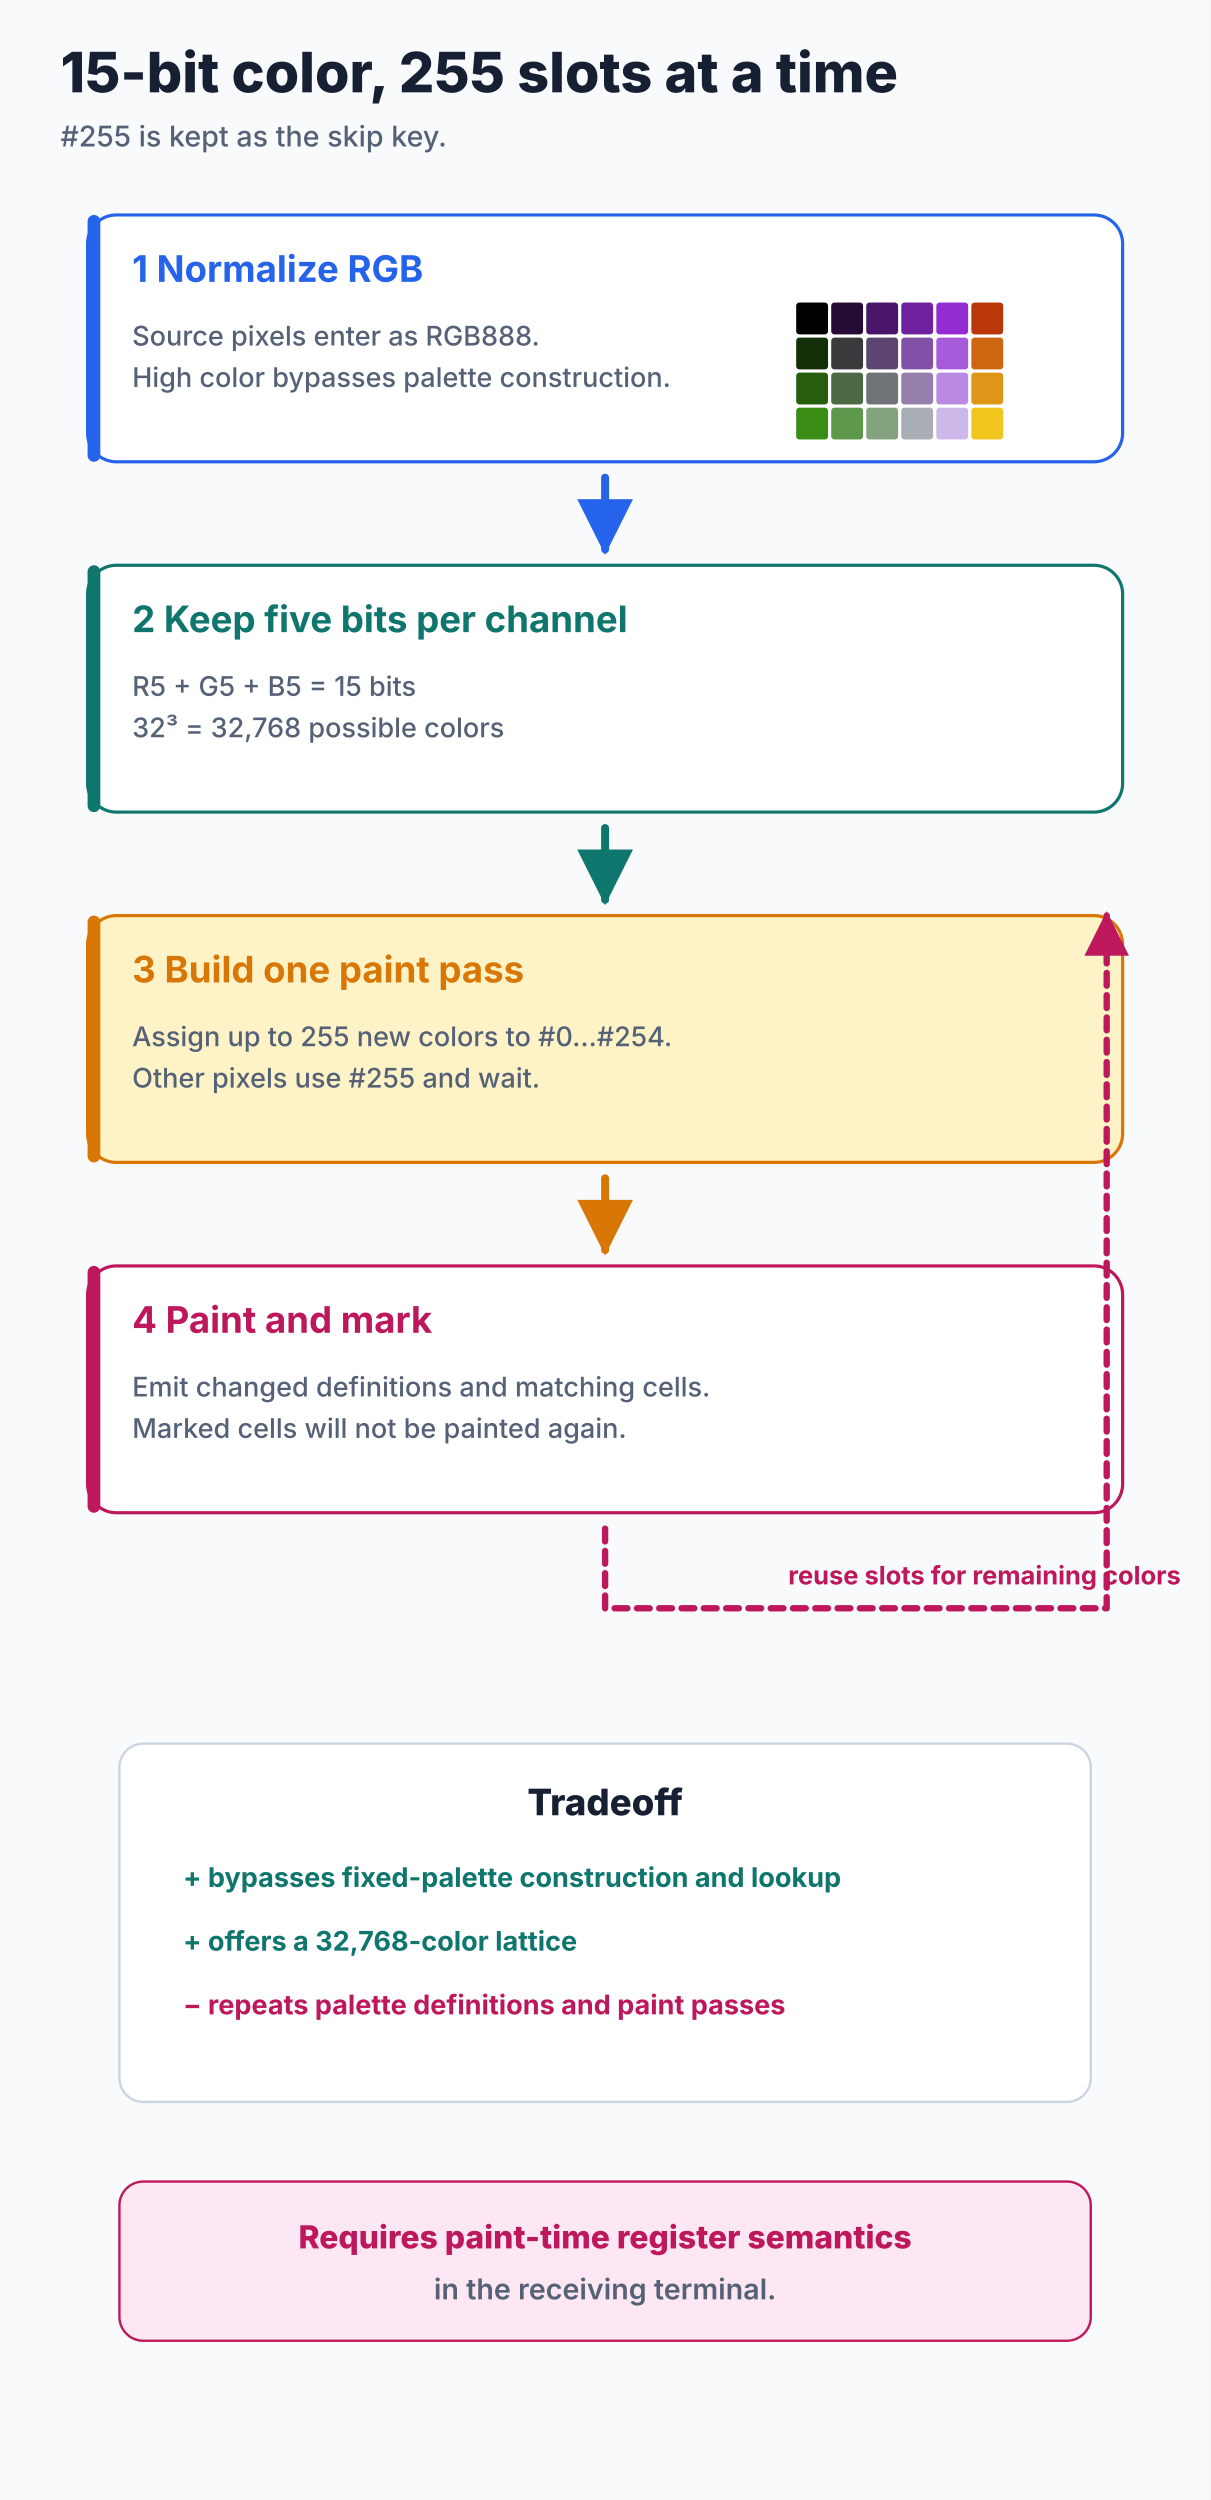
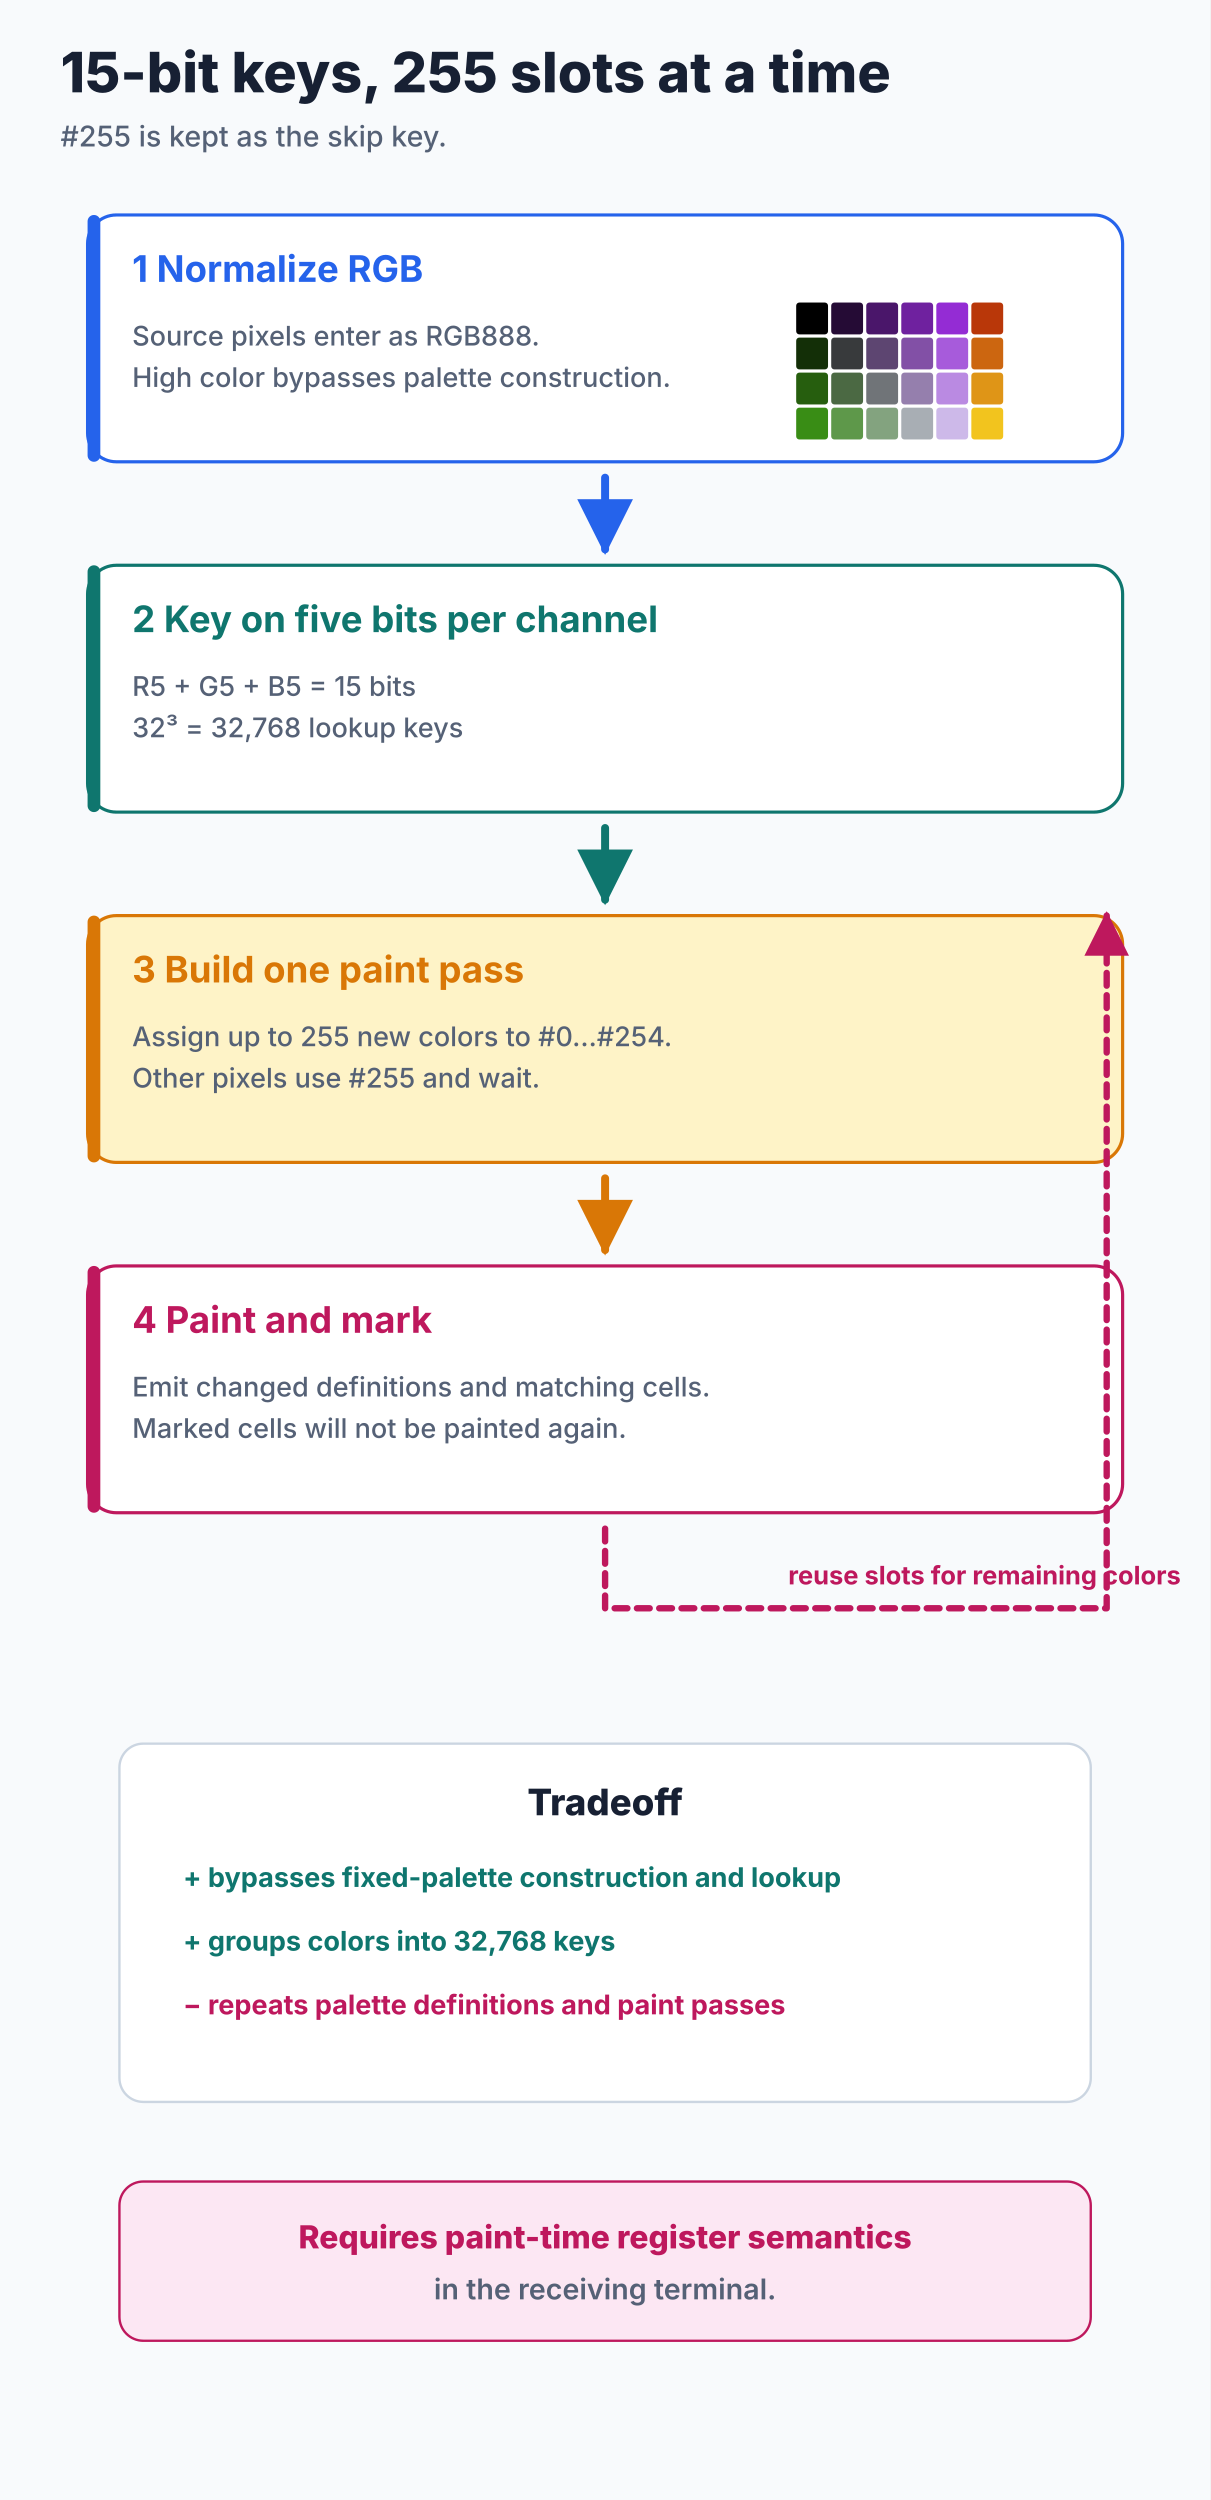
<svg xmlns="http://www.w3.org/2000/svg" width="760" height="1570" viewBox="0 0 760 1570" role="img" aria-labelledby="figure-title figure-description">
  <defs>
    <marker id="arrow-blue" viewBox="0 0 10 10" refX="9" refY="5" markerWidth="7" markerHeight="7" orient="auto-start-reverse">
      <path d="M 0 0 L 10 5 L 0 10 z" fill="context-stroke" />
    </marker>
    <marker id="arrow-magenta" viewBox="0 0 10 10" refX="9" refY="5" markerWidth="7" markerHeight="7" orient="auto-start-reverse">
      <path d="M 0 0 L 10 5 L 0 10 z" fill="context-stroke" />
    </marker>
    <marker id="arrow-gold" viewBox="0 0 10 10" refX="9" refY="5" markerWidth="7" markerHeight="7" orient="auto-start-reverse">
      <path d="M 0 0 L 10 5 L 0 10 z" fill="context-stroke" />
    </marker>
    <filter id="card-shadow" x="-10%" y="-10%" width="120%" height="130%">
      <feDropShadow dx="0" dy="5" stdDeviation="7" flood-color="#172033" flood-opacity="0.10" />
    </filter>
  </defs>
  <rect x="0.0" y="0.0" width="760.0" height="1570.0" fill="#F8FAFC" stroke="none" />
-   <text x="38.0" y="58.0" fill="#172033" font-size="35" font-weight="800" font-family="system-ui, -apple-system, sans-serif" text-anchor="start">15-bit color, 255 slots at a time</text>
+   <text x="38.0" y="58.0" fill="#172033" font-size="35" font-weight="800" font-family="system-ui, -apple-system, sans-serif" text-anchor="start">15-bit keys, 255 slots at a time</text>
  <text x="38.0" y="92.0" fill="#556176" font-size="18" font-weight="500" font-family="system-ui, -apple-system, sans-serif" text-anchor="start">#255 is kept as the skip key.</text>
  <rect x="55.0" y="135.0" width="650.0" height="155.0" rx="18.0" fill="#FFFFFF" stroke="#2563EB" stroke-width="2.0" />
  <rect x="55.0" y="135.0" width="8.0" height="155.0" rx="4.0" fill="#2563EB" stroke="none" />
  <text x="83.0" y="177.0" fill="#2563EB" font-size="23" font-weight="750" font-family="system-ui, -apple-system, sans-serif" text-anchor="start">1  Normalize RGB</text>
  <text x="83.0" y="217.0" fill="#556176" font-size="17" font-weight="500" font-family="system-ui, -apple-system, sans-serif" text-anchor="start">Source pixels enter as RGB888.</text>
  <text x="83.0" y="243.0" fill="#556176" font-size="17" font-weight="500" font-family="system-ui, -apple-system, sans-serif" text-anchor="start">High color bypasses palette construction.</text>
  <rect x="500.0" y="190.0" width="20.0" height="20.0" rx="2.0" fill="#000000" stroke="none" />
  <rect x="522.0" y="190.0" width="20.0" height="20.0" rx="2.0" fill="#250B35" stroke="none" />
  <rect x="544.0" y="190.0" width="20.0" height="20.0" rx="2.0" fill="#4A166A" stroke="none" />
  <rect x="566.0" y="190.0" width="20.0" height="20.0" rx="2.0" fill="#6F219F" stroke="none" />
  <rect x="588.0" y="190.0" width="20.0" height="20.0" rx="2.0" fill="#942CD4" stroke="none" />
  <rect x="610.0" y="190.0" width="20.0" height="20.0" rx="2.0" fill="#B93709" stroke="none" />
  <rect x="500.0" y="212.0" width="20.0" height="20.0" rx="2.0" fill="#132F07" stroke="none" />
  <rect x="522.0" y="212.0" width="20.0" height="20.0" rx="2.0" fill="#383A3C" stroke="none" />
  <rect x="544.0" y="212.0" width="20.0" height="20.0" rx="2.0" fill="#5D4571" stroke="none" />
  <rect x="566.0" y="212.0" width="20.0" height="20.0" rx="2.0" fill="#8250A6" stroke="none" />
  <rect x="588.0" y="212.0" width="20.0" height="20.0" rx="2.0" fill="#A75BDB" stroke="none" />
  <rect x="610.0" y="212.0" width="20.0" height="20.0" rx="2.0" fill="#CC6610" stroke="none" />
  <rect x="500.0" y="234.0" width="20.0" height="20.0" rx="2.0" fill="#265E0E" stroke="none" />
  <rect x="522.0" y="234.0" width="20.0" height="20.0" rx="2.0" fill="#4B6943" stroke="none" />
  <rect x="544.0" y="234.0" width="20.0" height="20.0" rx="2.0" fill="#707478" stroke="none" />
  <rect x="566.0" y="234.0" width="20.0" height="20.0" rx="2.0" fill="#957FAD" stroke="none" />
  <rect x="588.0" y="234.0" width="20.0" height="20.0" rx="2.0" fill="#BA8AE2" stroke="none" />
  <rect x="610.0" y="234.0" width="20.0" height="20.0" rx="2.0" fill="#DF9517" stroke="none" />
  <rect x="500.0" y="256.0" width="20.0" height="20.0" rx="2.0" fill="#398D15" stroke="none" />
  <rect x="522.0" y="256.0" width="20.0" height="20.0" rx="2.0" fill="#5E984A" stroke="none" />
  <rect x="544.0" y="256.0" width="20.0" height="20.0" rx="2.0" fill="#83A37F" stroke="none" />
  <rect x="566.0" y="256.0" width="20.0" height="20.0" rx="2.0" fill="#A8AEB4" stroke="none" />
  <rect x="588.0" y="256.0" width="20.0" height="20.0" rx="2.0" fill="#CDB9E9" stroke="none" />
  <rect x="610.0" y="256.0" width="20.0" height="20.0" rx="2.0" fill="#F2C41E" stroke="none" />
  <line x1="380.0" y1="300.0" x2="380.0" y2="345.0" stroke="#2563EB" stroke-width="5.0" stroke-linecap="round" marker-end="url(#arrow-blue)" />
  <rect x="55.0" y="355.0" width="650.0" height="155.0" rx="18.0" fill="#FFFFFF" stroke="#0F766E" stroke-width="2.0" />
  <rect x="55.0" y="355.0" width="8.0" height="155.0" rx="4.0" fill="#0F766E" stroke="none" />
-   <text x="83.0" y="397.0" fill="#0F766E" font-size="23" font-weight="750" font-family="system-ui, -apple-system, sans-serif" text-anchor="start">2  Keep five bits per channel</text>
+   <text x="83.0" y="397.0" fill="#0F766E" font-size="23" font-weight="750" font-family="system-ui, -apple-system, sans-serif" text-anchor="start">2  Key on five bits per channel</text>
  <text x="83.0" y="437.0" fill="#556176" font-size="17" font-weight="500" font-family="system-ui, -apple-system, sans-serif" text-anchor="start">R5 + G5 + B5 = 15 bits</text>
-   <text x="83.0" y="463.0" fill="#556176" font-size="17" font-weight="500" font-family="system-ui, -apple-system, sans-serif" text-anchor="start">32³ = 32,768 possible colors</text>
+   <text x="83.0" y="463.0" fill="#556176" font-size="17" font-weight="500" font-family="system-ui, -apple-system, sans-serif" text-anchor="start">32³ = 32,768 lookup keys</text>
  <line x1="380.0" y1="520.0" x2="380.0" y2="565.0" stroke="#0F766E" stroke-width="5.0" stroke-linecap="round" marker-end="url(#arrow-blue)" />
  <rect x="55.0" y="575.0" width="650.0" height="155.0" rx="18.0" fill="#FEF3C7" stroke="#D97706" stroke-width="2.0" />
  <rect x="55.0" y="575.0" width="8.0" height="155.0" rx="4.0" fill="#D97706" stroke="none" />
  <text x="83.0" y="617.0" fill="#D97706" font-size="23" font-weight="750" font-family="system-ui, -apple-system, sans-serif" text-anchor="start">3  Build one paint pass</text>
  <text x="83.0" y="657.0" fill="#556176" font-size="17" font-weight="500" font-family="system-ui, -apple-system, sans-serif" text-anchor="start">Assign up to 255 new colors to #0…#254.</text>
  <text x="83.0" y="683.0" fill="#556176" font-size="17" font-weight="500" font-family="system-ui, -apple-system, sans-serif" text-anchor="start">Other pixels use #255 and wait.</text>
  <line x1="380.0" y1="740.0" x2="380.0" y2="785.0" stroke="#D97706" stroke-width="5.0" stroke-linecap="round" marker-end="url(#arrow-gold)" />
  <rect x="55.0" y="795.0" width="650.0" height="155.0" rx="18.0" fill="#FFFFFF" stroke="#BE185D" stroke-width="2.0" />
  <rect x="55.0" y="795.0" width="8.0" height="155.0" rx="4.0" fill="#BE185D" stroke="none" />
  <text x="83.0" y="837.0" fill="#BE185D" font-size="23" font-weight="750" font-family="system-ui, -apple-system, sans-serif" text-anchor="start">4  Paint and mark</text>
  <text x="83.0" y="877.0" fill="#556176" font-size="17" font-weight="500" font-family="system-ui, -apple-system, sans-serif" text-anchor="start">Emit changed definitions and matching cells.</text>
  <text x="83.0" y="903.0" fill="#556176" font-size="17" font-weight="500" font-family="system-ui, -apple-system, sans-serif" text-anchor="start">Marked cells will not be painted again.</text>
  <path d="M 380 960 V 1010 H 695 V 575" fill="none" stroke="#BE185D" stroke-width="4.0" stroke-linecap="round" stroke-linejoin="round" stroke-dasharray="8 6" marker-end="url(#arrow-magenta)" />
  <text x="495.0" y="995.0" fill="#BE185D" font-size="16" font-weight="700" font-family="system-ui, -apple-system, sans-serif" text-anchor="start">reuse slots for remaining colors</text>
  <rect x="75.0" y="1095.0" width="610.0" height="225.0" rx="15.0" fill="#FFFFFF" stroke="#CBD5E1" stroke-width="1.5" />
  <text x="380.0" y="1140.0" fill="#172033" font-size="23" font-weight="800" font-family="system-ui, -apple-system, sans-serif" text-anchor="middle">Tradeoff</text>
  <text x="115.0" y="1185.0" fill="#0F766E" font-size="17" font-weight="700" font-family="system-ui, -apple-system, sans-serif" text-anchor="start">+ bypasses fixed-palette construction and lookup</text>
-   <text x="115.0" y="1225.0" fill="#0F766E" font-size="17" font-weight="700" font-family="system-ui, -apple-system, sans-serif" text-anchor="start">+ offers a 32,768-color lattice</text>
+   <text x="115.0" y="1225.0" fill="#0F766E" font-size="17" font-weight="700" font-family="system-ui, -apple-system, sans-serif" text-anchor="start">+ groups colors into 32,768 keys</text>
  <text x="115.0" y="1265.0" fill="#BE185D" font-size="17" font-weight="700" font-family="system-ui, -apple-system, sans-serif" text-anchor="start">− repeats palette definitions and paint passes</text>
  <rect x="75.0" y="1370.0" width="610.0" height="100.0" rx="15.0" fill="#FCE7F3" stroke="#BE185D" stroke-width="1.5" />
  <text x="380.0" y="1412.0" fill="#BE185D" font-size="20" font-weight="800" font-family="system-ui, -apple-system, sans-serif" text-anchor="middle">Requires paint-time register semantics</text>
  <text x="380.0" y="1444.0" fill="#556176" font-size="18" font-weight="600" font-family="system-ui, -apple-system, sans-serif" text-anchor="middle">in the receiving terminal.</text>
</svg>
